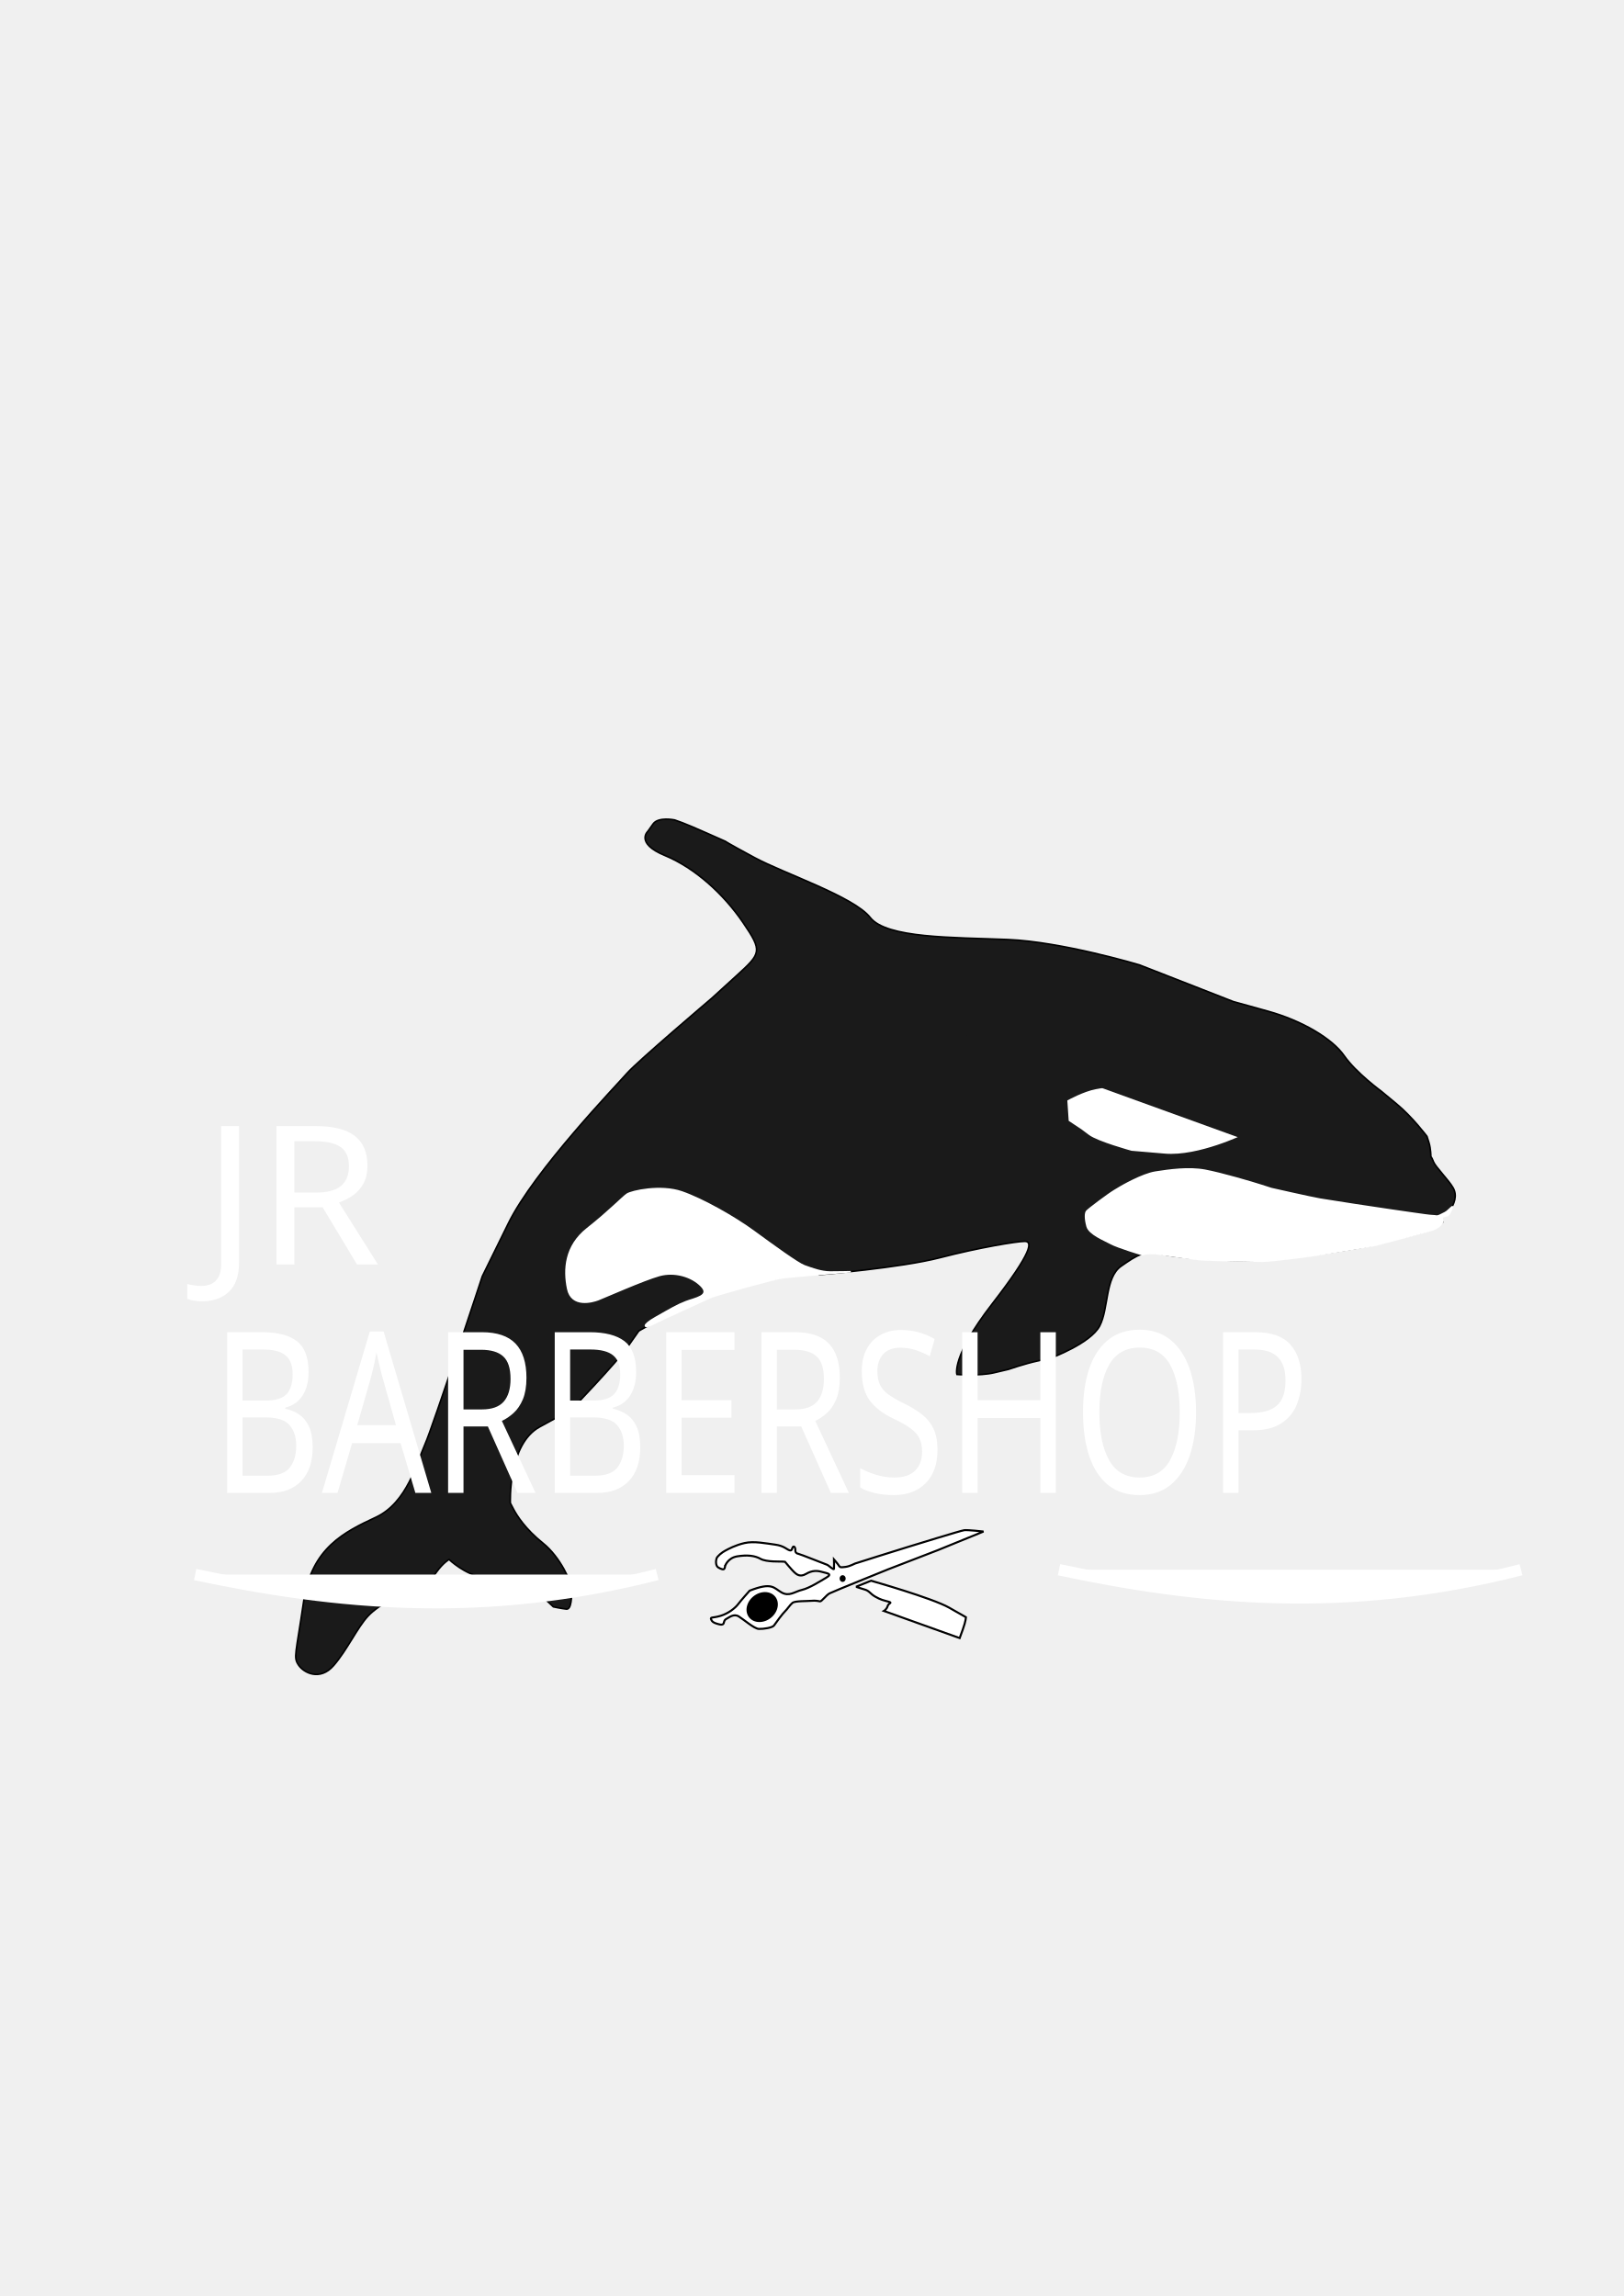
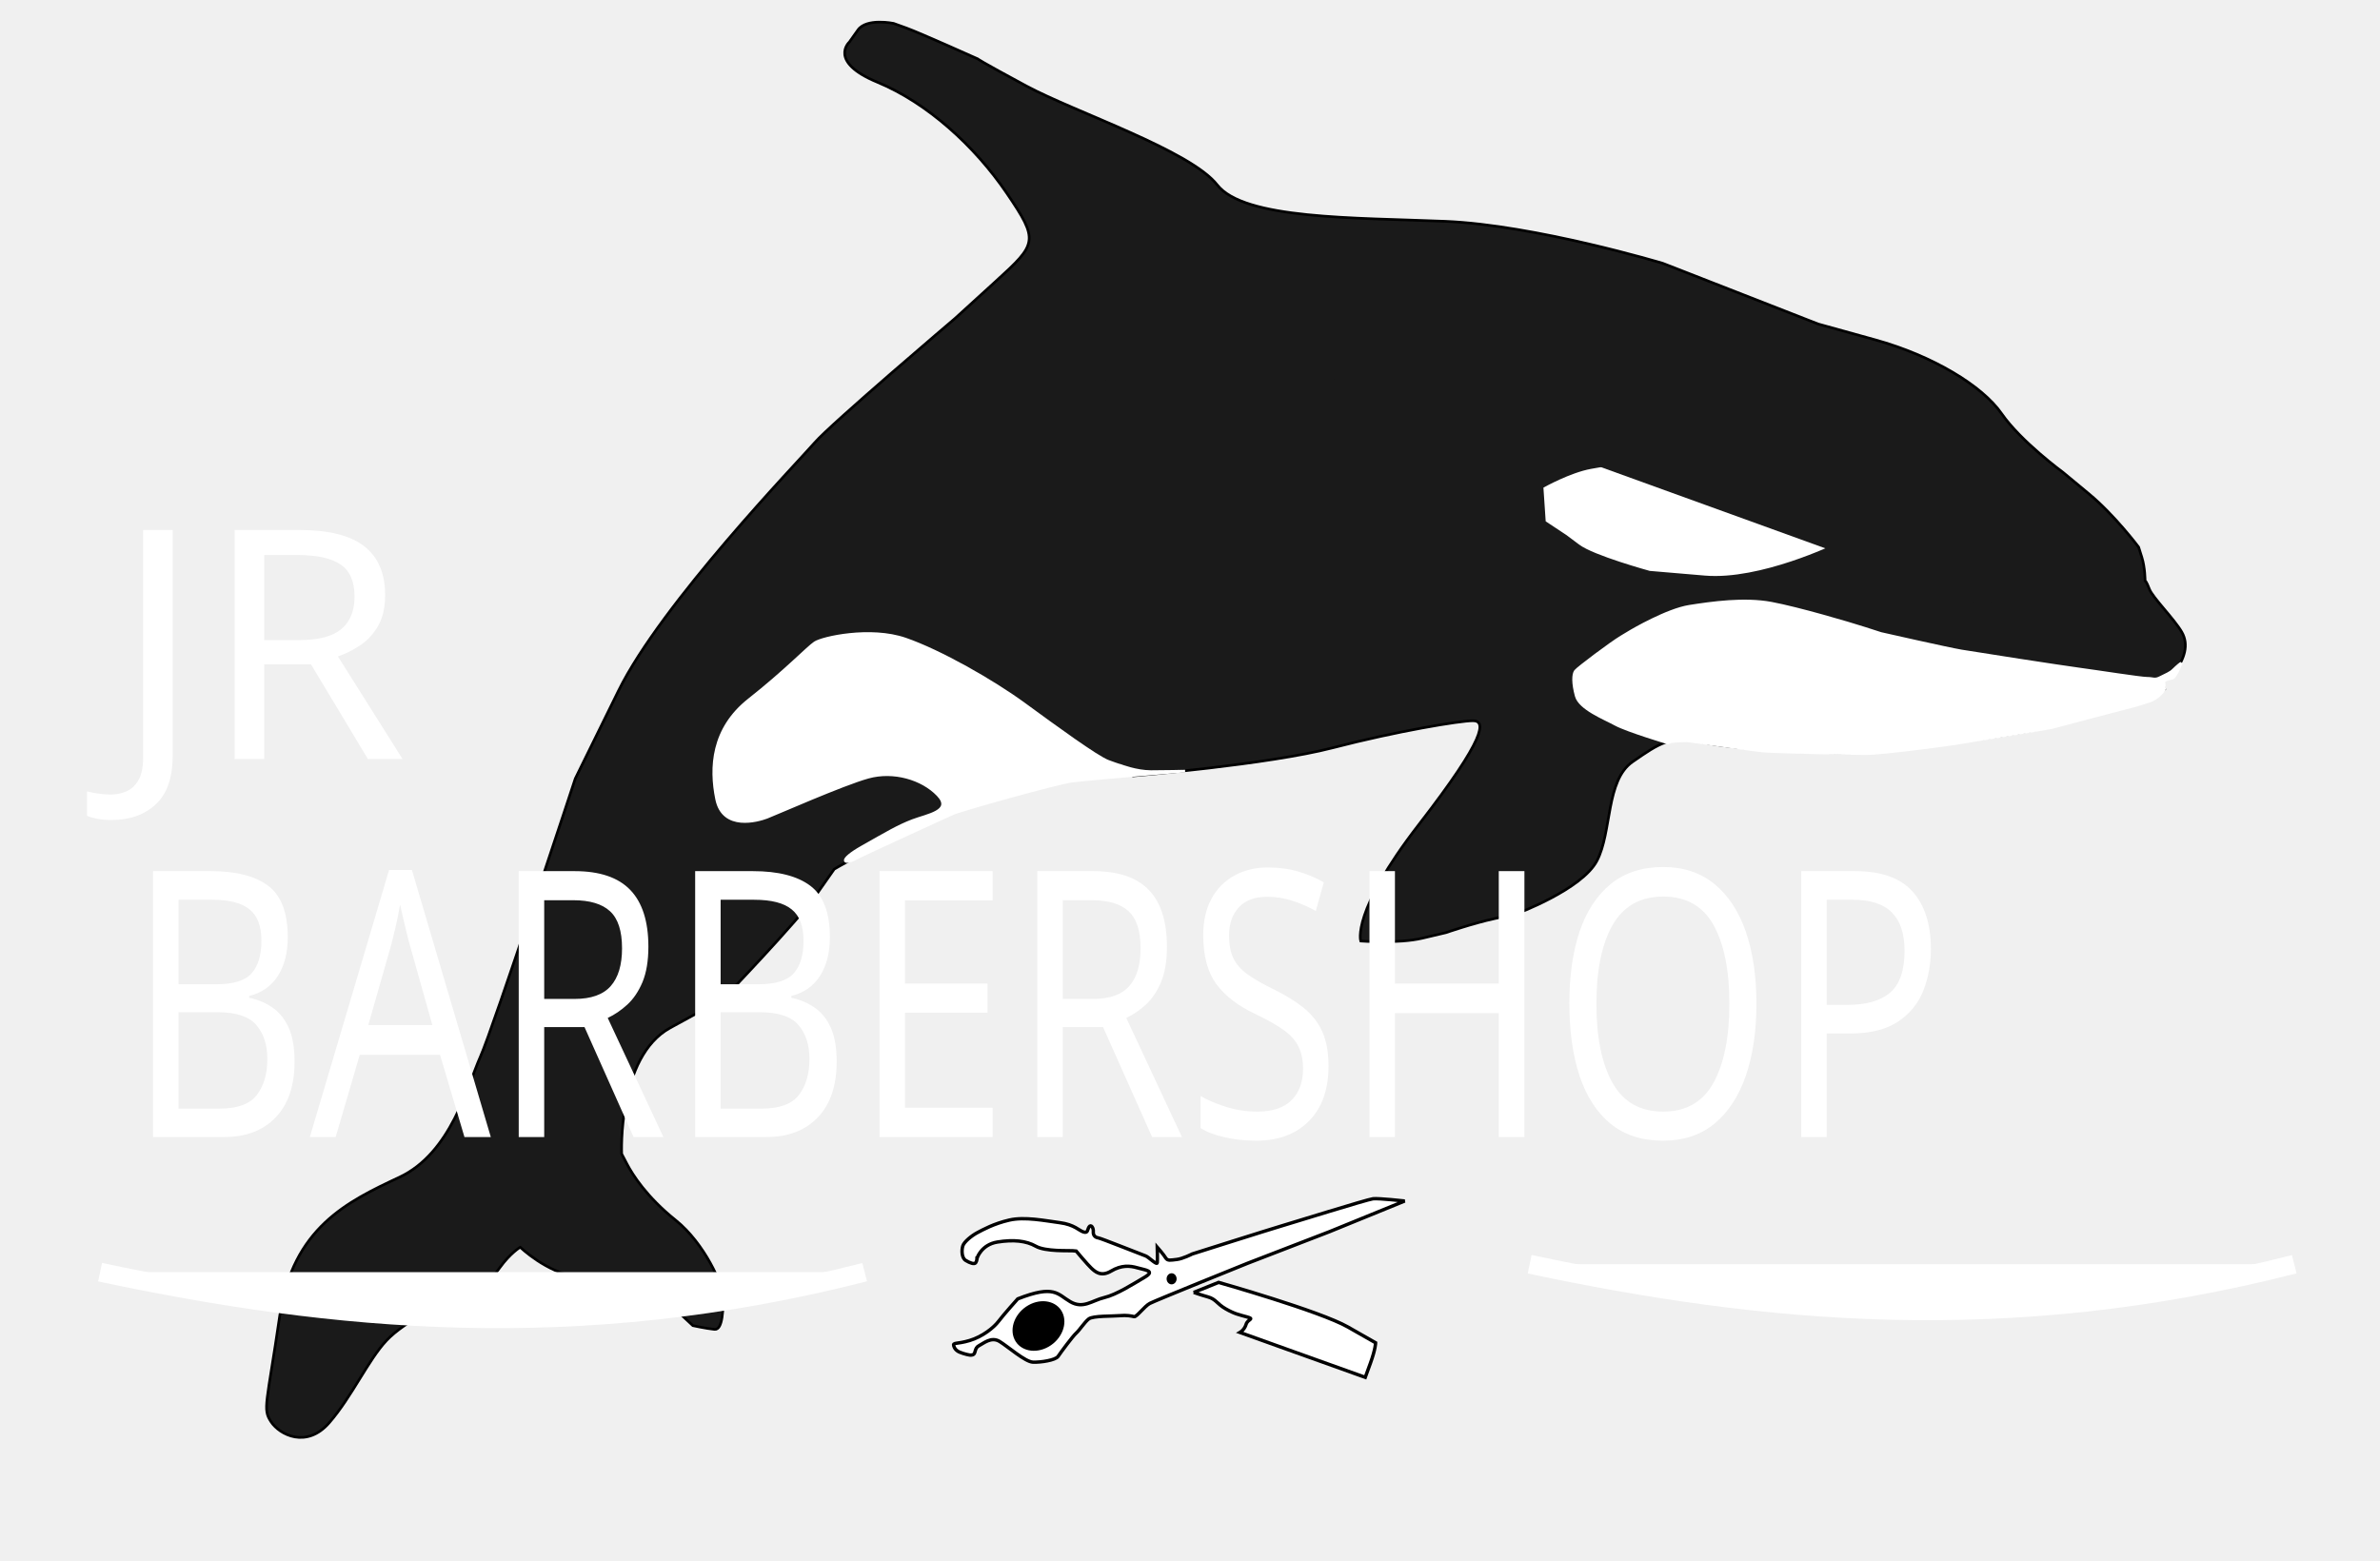
- <svg xmlns="http://www.w3.org/2000/svg" width="210mm" height="297mm" viewBox="0 0 210 297" version="1.1" id="svg5">
+ <svg xmlns="http://www.w3.org/2000/svg" width="186mm" height="122mm" viewBox="0 0 186 122" version="1.1" id="svg5">
  <defs id="defs2" />
  <g id="layer1">
-     <path style="fill:#1a1a1a;stroke:#000000;stroke-width:0.206px;stroke-linecap:butt;stroke-linejoin:miter;stroke-opacity:1" d="m 58.079,201.725 c 0,0 2.024,1.97 4.469,2.335 2.445,0.365 3.288,0.438 4.638,0.876 1.349,0.438 1.349,0.438 1.349,0.438 0,0 0.843,0.438 1.939,1.459 1.096,1.022 1.096,1.022 1.096,1.022 0,0 1.012,0.219 1.686,0.292 0.675,0.073 0.675,-1.678 0.675,-2.554 0,-0.876 -1.433,-4.159 -3.71,-5.983 -2.277,-1.824 -3.373,-3.575 -3.794,-4.378 -0.422,-0.803 -0.422,-0.803 -0.422,-0.803 0,0 -0.337,-7.589 3.794,-9.851 4.132,-2.262 4.132,-2.262 4.132,-2.262 0,0 5.818,-6.056 7.251,-8.099 1.433,-2.043 1.433,-2.043 1.433,-2.043 0,0 8.095,-4.816 15.346,-6.275 7.251,-1.459 6.83,-2.043 7.42,-1.532 0.59,0.511 0.59,0.511 0.59,0.511 0,0 10.54,-0.876 15.599,-2.189 5.059,-1.313 9.95,-2.116 10.961,-2.116 1.012,0 1.096,1.24 -4.216,8.099 -5.312,6.859 -4.553,9.121 -4.553,9.121 0,0 2.951,0.219 4.806,-0.219 1.855,-0.438 1.855,-0.438 1.855,-0.438 0,0 2.108,-0.73 3.794,-1.095 1.686,-0.365 1.686,-0.365 1.686,-0.365 0,0 5.143,-1.897 6.324,-4.159 1.18,-2.262 0.675,-6.275 2.783,-7.735 2.108,-1.459 3.035,-2.116 5.481,-1.532 2.445,0.584 10.54,1.022 13.828,0.73 3.288,-0.292 11.805,-1.459 13.997,-2.116 2.192,-0.657 6.914,-1.605 7.589,-2.189 0.675,-0.584 0.675,-0.584 0.675,-0.584 0,0 -0.169,-0.365 -0.169,-0.657 0,-0.292 0.337,0.219 1.012,-0.73 0.675,-0.949 1.096,-2.043 0.506,-3.065 -0.59,-1.022 -2.277,-2.7 -2.53,-3.356 -0.253,-0.657 -0.337,-0.657 -0.337,-0.657 0,0 0,-1.022 -0.253,-1.824 -0.253,-0.803 -0.253,-0.803 -0.253,-0.803 0,0 -1.855,-2.481 -3.879,-4.159 -2.024,-1.678 -2.024,-1.678 -2.024,-1.678 0,0 -3.288,-2.408 -4.806,-4.597 -1.518,-2.189 -5.396,-4.524 -9.865,-5.764 -4.469,-1.24 -4.469,-1.24 -4.469,-1.24 0,0 -8.769,-3.429 -10.455,-4.086 -1.686,-0.657 -1.686,-0.657 -1.686,-0.657 0,0 -9.95,-2.992 -17.032,-3.284 -7.083,-0.292 -15.683,-0.146 -17.791,-2.846 -2.108,-2.7 -11.13,-5.691 -14.924,-7.735 -3.794,-2.043 -3.794,-2.116 -3.794,-2.116 0,0 -4.553,-2.043 -5.565,-2.408 -1.012,-0.365 -1.012,-0.365 -1.012,-0.365 0,0 -2.108,-0.438 -2.783,0.511 -0.675,0.949 -0.675,0.949 -0.675,0.949 0,0 -1.686,1.532 2.192,3.138 3.879,1.605 7.589,4.962 10.118,8.683 2.53,3.721 2.361,3.94 -0.843,6.859 -3.204,2.919 -3.204,2.919 -3.204,2.919 0,0 -9.697,8.245 -10.961,9.705 -1.265,1.459 -11.973,12.55 -15.346,19.409 -3.373,6.859 -3.373,6.859 -3.373,6.859 0,0 -6.408,19.482 -7.42,21.744 -1.012,2.262 -2.277,7.516 -6.324,9.413 -4.047,1.897 -8.348,3.94 -9.359,10.872 -1.012,6.932 -1.349,7.224 -0.675,8.245 0.675,1.022 2.783,2.116 4.553,0.073 1.771,-2.043 3.035,-4.889 4.469,-6.421 1.433,-1.532 4.638,-3.065 6.324,-3.867 1.686,-0.803 1.686,-0.803 1.686,-0.803 0,0 0,0.146 0.843,-1.022 0.843,-1.167 1.602,-1.605 1.602,-1.605 z" id="path54" />
-     <path style="fill:#ffffff;stroke:#ffffff;stroke-width:0.206px;stroke-linecap:butt;stroke-linejoin:miter;stroke-opacity:1" d="m 109.935,164.511 c 0,0 -7.42,0.62 -8.643,0.766 -1.223,0.146 -8.853,2.298 -9.401,2.554 -0.548,0.255 -6.745,3.065 -7.631,3.539 -0.885,0.474 -1.391,0.146 0.548,-0.949 1.939,-1.095 2.783,-1.605 3.921,-2.043 1.138,-0.438 3.204,-0.73 1.981,-2.007 -1.223,-1.277 -3.457,-1.934 -5.439,-1.386 -1.981,0.547 -7.251,2.882 -7.926,3.138 -0.675,0.255 -3.415,1.058 -3.921,-1.423 -0.506,-2.481 -0.337,-5.509 2.53,-7.771 2.867,-2.262 4.553,-4.05 5.143,-4.451 0.59,-0.401 4.342,-1.24 7.083,-0.292 2.74,0.949 6.83,3.284 9.275,5.071 2.445,1.788 5.691,4.159 6.577,4.487 0.885,0.328 0.97,0.328 0.97,0.328 0,0 1.223,0.474 2.361,0.474 1.138,0 2.572,-0.036 2.572,-0.036 z" id="path1069" />
-     <path style="fill:#ffffff;stroke:#ffffff;stroke-width:0.206px;stroke-linecap:butt;stroke-linejoin:miter;stroke-opacity:1" d="m 187.887,156.047 c 0,0 -0.422,1.167 -0.717,1.204 -0.295,0.036 -0.643,0.21 -0.643,0.21 l 0.053,0.629 c 0,0 -0.358,0.702 -1.265,0.985 -0.906,0.283 -0.906,0.283 -0.906,0.283 0,0 -6.229,1.633 -6.577,1.733 -0.348,0.1 -7.262,1.213 -7.652,1.277 -0.39,0.064 -5.576,0.775 -6.935,0.775 -1.36,0 -7.114,-0.119 -8.021,-0.201 -0.906,-0.082 -4.258,-0.584 -5.112,-0.693 -0.854,-0.109 -0.854,-0.109 -0.854,-0.109 0,0 -1.096,0.009 -1.286,0.091 -0.19,0.082 -0.19,0.082 -0.19,0.082 0,0 -3.215,-0.967 -4.1,-1.45 -0.885,-0.483 -2.804,-1.231 -3.078,-2.225 -0.274,-0.994 -0.253,-1.706 -0.063,-1.952 0.19,-0.246 2.793,-2.198 3.584,-2.672 0.79,-0.474 0.79,-0.474 0.79,-0.474 0,0 2.783,-1.642 4.532,-1.915 1.75,-0.274 4.29,-0.638 6.419,-0.237 2.129,0.401 6.06,1.56 7.304,1.961 1.244,0.401 1.244,0.401 1.244,0.401 0,0 5.175,1.177 6.303,1.368 1.128,0.192 7.852,1.231 9.222,1.414 1.37,0.182 4.775,0.721 5.28,0.721 0.506,0 0.58,0.164 1.043,-0.073 0.464,-0.237 0.759,-0.337 1.022,-0.602 0.264,-0.265 0.601,-0.529 0.601,-0.529 z" id="path1238" />
-     <path style="fill:#ffffff;stroke:#ffffff;stroke-width:0.206px;stroke-linecap:butt;stroke-linejoin:miter;stroke-opacity:1" d="m 148.898,140.732 c 0,0 6.83,0.401 9.191,2.7 2.361,2.298 2.74,3.211 2.74,3.211 0,0 -5.86,2.846 -10.16,2.481 -4.3,-0.365 -4.3,-0.365 -4.3,-0.365 0,0 -4.385,-1.204 -5.481,-2.043 -1.096,-0.839 -1.138,-0.839 -1.138,-0.839 l -1.433,-0.949 -0.169,-2.517 c 0,0 2.024,-1.131 3.626,-1.423 1.602,-0.292 3.499,-0.62 4.806,-0.438 1.307,0.182 1.138,0.219 1.307,0.182 0.169,-0.036 1.012,0 1.012,0 z" id="path1499" />
-     <path style="opacity:1;fill:#ffffff;stroke:#000000;stroke-width:0.265px;stroke-linecap:butt;stroke-linejoin:miter;stroke-opacity:1" d="m 93.776,202.581 c 0,0 0.328,-1.06 1.59,-1.262 1.262,-0.202 2.247,-0.101 3.004,0.328 0.757,0.429 2.6,0.328 2.878,0.353 0.278,0.025 0.278,0.025 0.278,0.025 0,0 0.909,1.085 1.186,1.338 0.278,0.252 0.732,0.707 1.54,0.227 0.808,-0.48 1.464,-0.429 2.07,-0.252 0.606,0.177 1.414,0.227 0.555,0.732 -0.858,0.505 -2.196,1.363 -3.155,1.59 -0.959,0.227 -1.641,0.909 -2.65,0.328 -1.01,-0.581 -1.212,-1.363 -4.114,-0.227 0,0 -1.111,1.237 -1.489,1.742 -0.379,0.505 -1.262,1.212 -2.272,1.514 -1.01,0.303 -1.338,0.126 -1.237,0.429 0.101,0.303 0.303,0.454 0.732,0.581 0.429,0.126 0.631,0.177 0.808,0.076 0.177,-0.101 0.076,-0.505 0.429,-0.682 0.353,-0.177 0.959,-0.732 1.615,-0.328 0.656,0.404 1.994,1.59 2.6,1.615 0.606,0.025 1.767,-0.151 1.969,-0.454 0.202,-0.303 1.136,-1.565 1.414,-1.817 0.278,-0.252 0.656,-0.858 0.984,-1.111 0.328,-0.252 1.893,-0.202 2.423,-0.252 0.53,-0.051 0.909,0.025 1.111,0.076 0.202,0.051 0.808,-0.808 1.237,-1.035 0.429,-0.227 7.623,-3.13 7.623,-3.13 l 6.411,-2.474 5.881,-2.398 c 0,0 -2.019,-0.227 -2.474,-0.177 -0.454,0.051 -6.437,1.918 -7.219,2.146 -0.782,0.227 -6.916,2.171 -6.916,2.171 0,0 -0.732,0.379 -1.212,0.429 -0.48,0.051 -0.707,0.126 -0.858,-0.126 -0.151,-0.252 -0.656,-0.833 -0.656,-0.833 0,0 0.025,0.984 0,1.212 -0.025,0.227 -0.682,-0.454 -0.909,-0.53 -0.227,-0.076 -3.509,-1.388 -3.711,-1.414 -0.202,-0.025 -0.404,-0.177 -0.379,-0.48 0.025,-0.303 -0.177,-0.606 -0.328,-0.379 -0.151,0.227 -0.076,0.505 -0.429,0.404 -0.353,-0.101 -0.707,-0.581 -1.868,-0.732 -1.161,-0.151 -2.726,-0.48 -3.938,-0.202 -1.212,0.278 -2.07,0.757 -2.499,0.984 -0.429,0.227 -1.035,0.707 -1.136,1.035 -0.101,0.328 -0.101,0.934 0.227,1.136 0.328,0.202 0.682,0.328 0.782,0.177 0.101,-0.151 0.101,-0.353 0.101,-0.353 z" id="path1559" />
-     <ellipse style="opacity:1;fill:#000000;stroke:#ffffff;stroke-width:0.312" id="path1682" cx="108.983" cy="204.194" rx="0.547" ry="0.59" />
-     <ellipse style="opacity:1;fill:#000000;stroke:#ffffff;stroke-width:0.247" id="path1930" cx="-2.929" cy="229.867" rx="2.27" ry="1.927" transform="matrix(0.868442,-0.4957907,0.4399124,0.8980407,0,0)" />
-     <path style="fill:#ffffff;stroke:#000000;stroke-width:0.265px;stroke-linecap:butt;stroke-linejoin:miter;stroke-opacity:1" d="m 110.713,205.257 1.944,-0.782 c 0,0 7.926,2.247 10.097,3.483 2.171,1.237 2.171,1.237 2.171,1.237 0,0 0,0.48 -0.404,1.59 -0.404,1.111 -0.404,1.111 -0.404,1.111 l -9.794,-3.509 c 0,0 0.353,-0.202 0.48,-0.631 0.126,-0.429 0.707,-0.404 0.076,-0.581 -0.631,-0.177 -0.959,-0.227 -1.666,-0.631 -0.707,-0.404 -0.757,-0.757 -1.388,-0.934 -0.631,-0.177 -1.111,-0.353 -1.111,-0.353 z" id="path2117" />
-     <text xml:space="preserve" style="font-style:normal;font-weight:normal;font-size:25.4px;line-height:1.25;font-family:sans-serif;fill:#ffffff;fill-opacity:1;stroke:none;stroke-width:0.97;stroke-miterlimit:4;stroke-dasharray:none;stroke-opacity:1" x="25.889" y="165.726" id="text3854" transform="scale(1.01319,0.9869816)">
-       <tspan id="tspan3852" style="font-style:normal;font-variant:normal;font-weight:normal;font-stretch:normal;font-size:25.4px;font-family:Freshman;-inkscape-font-specification:Freshman;fill:#ffffff;stroke:none;stroke-width:0.97;stroke-miterlimit:4;stroke-dasharray:none;stroke-opacity:1" x="25.889" y="165.726">JR</tspan>
+     <path style="fill:#1a1a1a;stroke:#000000;stroke-width:0.206px;stroke-linecap:butt;stroke-linejoin:miter;stroke-opacity:1" d="m 40.659,97.489 c 0,0 2.024,1.97 4.469,2.335 2.445,0.365 3.288,0.438 4.638,0.876 1.349,0.438 1.349,0.438 1.349,0.438 0,0 0.843,0.438 1.939,1.459 1.096,1.022 1.096,1.022 1.096,1.022 0,0 1.012,0.219 1.686,0.292 0.675,0.073 0.675,-1.678 0.675,-2.554 0,-0.876 -1.433,-4.159 -3.71,-5.983 -2.277,-1.824 -3.373,-3.575 -3.794,-4.378 -0.422,-0.803 -0.422,-0.803 -0.422,-0.803 0,0 -0.337,-7.589 3.794,-9.851 4.132,-2.262 4.132,-2.262 4.132,-2.262 0,0 5.818,-6.056 7.251,-8.099 1.433,-2.043 1.433,-2.043 1.433,-2.043 0,0 8.095,-4.816 15.346,-6.275 7.251,-1.459 6.83,-2.043 7.42,-1.532 0.59,0.511 0.59,0.511 0.59,0.511 0,0 10.54,-0.876 15.599,-2.189 5.059,-1.313 9.95,-2.116 10.961,-2.116 1.012,0 1.096,1.24 -4.216,8.099 -5.312,6.859 -4.553,9.121 -4.553,9.121 0,0 2.951,0.219 4.806,-0.219 1.855,-0.438 1.855,-0.438 1.855,-0.438 0,0 2.108,-0.73 3.794,-1.095 1.686,-0.365 1.686,-0.365 1.686,-0.365 0,0 5.143,-1.897 6.324,-4.159 1.18,-2.262 0.675,-6.275 2.783,-7.735 2.108,-1.459 3.035,-2.116 5.481,-1.532 2.445,0.584 10.54,1.022 13.828,0.73 3.288,-0.292 11.805,-1.459 13.997,-2.116 2.192,-0.657 6.914,-1.605 7.589,-2.189 0.675,-0.584 0.675,-0.584 0.675,-0.584 0,0 -0.169,-0.365 -0.169,-0.657 0,-0.292 0.337,0.219 1.012,-0.73 0.675,-0.949 1.096,-2.043 0.506,-3.065 -0.59,-1.022 -2.277,-2.7 -2.53,-3.356 -0.253,-0.657 -0.337,-0.657 -0.337,-0.657 0,0 0,-1.022 -0.253,-1.824 -0.253,-0.803 -0.253,-0.803 -0.253,-0.803 0,0 -1.855,-2.481 -3.879,-4.159 -2.024,-1.678 -2.024,-1.678 -2.024,-1.678 0,0 -3.288,-2.408 -4.806,-4.597 -1.518,-2.189 -5.396,-4.524 -9.865,-5.764 -4.469,-1.24 -4.469,-1.24 -4.469,-1.24 0,0 -8.769,-3.429 -10.455,-4.086 -1.686,-0.657 -1.686,-0.657 -1.686,-0.657 0,0 -9.95,-2.992 -17.032,-3.284 -7.083,-0.292 -15.683,-0.146 -17.791,-2.846 -2.108,-2.7 -11.13,-5.691 -14.924,-7.735 -3.794,-2.043 -3.794,-2.116 -3.794,-2.116 0,0 -4.553,-2.043 -5.565,-2.408 -1.012,-0.365 -1.012,-0.365 -1.012,-0.365 0,0 -2.108,-0.438 -2.783,0.511 -0.675,0.949 -0.675,0.949 -0.675,0.949 0,0 -1.686,1.532 2.192,3.138 3.879,1.605 7.589,4.962 10.118,8.683 2.53,3.721 2.361,3.94 -0.843,6.859 -3.204,2.919 -3.204,2.919 -3.204,2.919 0,0 -9.697,8.245 -10.961,9.705 -1.265,1.459 -11.973,12.55 -15.346,19.409 -3.373,6.859 -3.373,6.859 -3.373,6.859 0,0 -6.408,19.482 -7.42,21.744 -1.012,2.262 -2.277,7.516 -6.324,9.413 -4.047,1.897 -8.348,3.94 -9.359,10.872 -1.012,6.932 -1.349,7.224 -0.675,8.245 0.675,1.022 2.783,2.116 4.553,0.073 1.771,-2.043 3.035,-4.889 4.469,-6.421 1.433,-1.532 4.638,-3.065 6.324,-3.867 1.686,-0.803 1.686,-0.803 1.686,-0.803 0,0 0,0.146 0.843,-1.022 0.843,-1.167 1.602,-1.605 1.602,-1.605 z" id="path54" />
+     <path style="fill:#ffffff;stroke:#ffffff;stroke-width:0.206px;stroke-linecap:butt;stroke-linejoin:miter;stroke-opacity:1" d="m 92.515,60.276 c 0,0 -7.42,0.62 -8.643,0.766 -1.223,0.146 -8.853,2.298 -9.401,2.554 -0.548,0.255 -6.745,3.065 -7.631,3.539 -0.885,0.474 -1.391,0.146 0.548,-0.949 1.939,-1.095 2.783,-1.605 3.921,-2.043 1.138,-0.438 3.204,-0.73 1.981,-2.007 -1.223,-1.277 -3.457,-1.934 -5.439,-1.386 -1.981,0.547 -7.251,2.882 -7.926,3.138 -0.675,0.255 -3.415,1.058 -3.921,-1.423 -0.506,-2.481 -0.337,-5.509 2.53,-7.771 2.867,-2.262 4.553,-4.05 5.143,-4.451 0.59,-0.401 4.342,-1.24 7.083,-0.292 2.74,0.949 6.83,3.284 9.275,5.071 2.445,1.788 5.691,4.159 6.577,4.487 0.885,0.328 0.97,0.328 0.97,0.328 0,0 1.223,0.474 2.361,0.474 1.138,0 2.572,-0.036 2.572,-0.036 z" id="path1069" />
+     <path style="fill:#ffffff;stroke:#ffffff;stroke-width:0.206px;stroke-linecap:butt;stroke-linejoin:miter;stroke-opacity:1" d="m 170.467,51.812 c 0,0 -0.422,1.167 -0.717,1.204 -0.295,0.036 -0.643,0.21 -0.643,0.21 l 0.053,0.629 c 0,0 -0.358,0.702 -1.265,0.985 -0.906,0.283 -0.906,0.283 -0.906,0.283 0,0 -6.229,1.633 -6.577,1.733 -0.348,0.1 -7.262,1.213 -7.652,1.277 -0.39,0.064 -5.576,0.775 -6.935,0.775 -1.36,0 -7.114,-0.119 -8.021,-0.201 -0.906,-0.082 -4.258,-0.584 -5.112,-0.693 -0.854,-0.109 -0.854,-0.109 -0.854,-0.109 0,0 -1.096,0.009 -1.286,0.091 -0.19,0.082 -0.19,0.082 -0.19,0.082 0,0 -3.215,-0.967 -4.1,-1.45 -0.885,-0.483 -2.804,-1.231 -3.078,-2.225 -0.274,-0.994 -0.253,-1.706 -0.063,-1.952 0.19,-0.246 2.793,-2.198 3.584,-2.672 0.79,-0.474 0.79,-0.474 0.79,-0.474 0,0 2.783,-1.642 4.532,-1.915 1.75,-0.274 4.29,-0.638 6.419,-0.237 2.129,0.401 6.06,1.56 7.304,1.961 1.244,0.401 1.244,0.401 1.244,0.401 0,0 5.175,1.177 6.303,1.368 1.128,0.192 7.852,1.231 9.222,1.414 1.37,0.182 4.775,0.721 5.28,0.721 0.506,0 0.58,0.164 1.043,-0.073 0.464,-0.237 0.759,-0.337 1.022,-0.602 0.264,-0.265 0.601,-0.529 0.601,-0.529 z" id="path1238" />
+     <path style="fill:#ffffff;stroke:#ffffff;stroke-width:0.206px;stroke-linecap:butt;stroke-linejoin:miter;stroke-opacity:1" d="m 131.478,36.496 c 0,0 6.83,0.401 9.191,2.7 2.361,2.298 2.74,3.211 2.74,3.211 0,0 -5.86,2.846 -10.16,2.481 -4.3,-0.365 -4.3,-0.365 -4.3,-0.365 0,0 -4.385,-1.204 -5.481,-2.043 -1.096,-0.839 -1.138,-0.839 -1.138,-0.839 l -1.433,-0.949 -0.169,-2.517 c 0,0 2.024,-1.131 3.626,-1.423 1.602,-0.292 3.499,-0.62 4.806,-0.438 1.307,0.182 1.138,0.219 1.307,0.182 0.169,-0.036 1.012,0 1.012,0 z" id="path1499" />
+     <path style="opacity:1;fill:#ffffff;stroke:#000000;stroke-width:0.265px;stroke-linecap:butt;stroke-linejoin:miter;stroke-opacity:1" d="m 76.356,98.346 c 0,0 0.328,-1.06 1.59,-1.262 1.262,-0.202 2.247,-0.101 3.004,0.328 0.757,0.429 2.6,0.328 2.878,0.353 0.278,0.025 0.278,0.025 0.278,0.025 0,0 0.909,1.085 1.186,1.338 0.278,0.252 0.732,0.707 1.54,0.227 0.808,-0.48 1.464,-0.429 2.07,-0.252 0.606,0.177 1.414,0.227 0.555,0.732 -0.858,0.505 -2.196,1.363 -3.155,1.59 -0.959,0.227 -1.641,0.909 -2.65,0.328 -1.01,-0.581 -1.212,-1.363 -4.114,-0.227 0,0 -1.111,1.237 -1.489,1.742 -0.379,0.505 -1.262,1.212 -2.272,1.514 -1.01,0.303 -1.338,0.126 -1.237,0.429 0.101,0.303 0.303,0.454 0.732,0.581 0.429,0.126 0.631,0.177 0.808,0.076 0.177,-0.101 0.076,-0.505 0.429,-0.682 0.353,-0.177 0.959,-0.732 1.615,-0.328 0.656,0.404 1.994,1.59 2.6,1.615 0.606,0.025 1.767,-0.151 1.969,-0.454 0.202,-0.303 1.136,-1.565 1.414,-1.817 0.278,-0.252 0.656,-0.858 0.984,-1.111 0.328,-0.252 1.893,-0.202 2.423,-0.252 0.53,-0.051 0.909,0.025 1.111,0.076 0.202,0.051 0.808,-0.808 1.237,-1.035 0.429,-0.227 7.623,-3.13 7.623,-3.13 l 6.411,-2.474 5.881,-2.398 c 0,0 -2.019,-0.227 -2.474,-0.177 -0.454,0.051 -6.437,1.918 -7.219,2.146 -0.782,0.227 -6.916,2.171 -6.916,2.171 0,0 -0.732,0.379 -1.212,0.429 -0.48,0.051 -0.707,0.126 -0.858,-0.126 -0.151,-0.252 -0.656,-0.833 -0.656,-0.833 0,0 0.025,0.984 0,1.212 -0.025,0.227 -0.682,-0.454 -0.909,-0.53 -0.227,-0.076 -3.509,-1.388 -3.711,-1.414 -0.202,-0.025 -0.404,-0.177 -0.379,-0.48 0.025,-0.303 -0.177,-0.606 -0.328,-0.379 -0.151,0.227 -0.076,0.505 -0.429,0.404 -0.353,-0.101 -0.707,-0.581 -1.868,-0.732 -1.161,-0.151 -2.726,-0.48 -3.938,-0.202 -1.212,0.278 -2.07,0.757 -2.499,0.984 -0.429,0.227 -1.035,0.707 -1.136,1.035 -0.101,0.328 -0.101,0.934 0.227,1.136 0.328,0.202 0.682,0.328 0.782,0.177 0.101,-0.151 0.101,-0.353 0.101,-0.353 z" id="path1559" />
+     <ellipse style="opacity:1;fill:#000000;stroke:#ffffff;stroke-width:0.312" id="path1682" cx="91.563" cy="99.958" rx="0.547" ry="0.59" />
+     <ellipse style="opacity:1;fill:#000000;stroke:#ffffff;stroke-width:0.247" id="path1930" cx="27.342" cy="130.509" rx="2.27" ry="1.927" transform="matrix(0.868442,-0.4957907,0.4399124,0.8980407,0,0)" />
+     <path style="fill:#ffffff;stroke:#000000;stroke-width:0.265px;stroke-linecap:butt;stroke-linejoin:miter;stroke-opacity:1" d="m 93.293,101.021 1.944,-0.782 c 0,0 7.926,2.247 10.097,3.483 2.171,1.237 2.171,1.237 2.171,1.237 0,0 0,0.48 -0.404,1.59 -0.404,1.111 -0.404,1.111 -0.404,1.111 l -9.794,-3.509 c 0,0 0.353,-0.202 0.48,-0.631 0.126,-0.429 0.707,-0.404 0.076,-0.581 -0.631,-0.177 -0.959,-0.227 -1.666,-0.631 -0.707,-0.404 -0.757,-0.757 -1.388,-0.934 -0.631,-0.177 -1.111,-0.353 -1.111,-0.353 z" id="path2117" />
+     <text xml:space="preserve" style="font-style:normal;font-weight:normal;font-size:25.4px;line-height:1.25;font-family:sans-serif;fill:#ffffff;fill-opacity:1;stroke:none;stroke-width:0.97;stroke-miterlimit:4;stroke-dasharray:none;stroke-opacity:1" x="8.695" y="60.115" id="text3854" transform="scale(1.01319,0.9869816)">
+       <tspan id="tspan3852" style="font-style:normal;font-variant:normal;font-weight:normal;font-stretch:normal;font-size:25.4px;font-family:Freshman;-inkscape-font-specification:Freshman;fill:#ffffff;stroke:none;stroke-width:0.97;stroke-miterlimit:4;stroke-dasharray:none;stroke-opacity:1" x="8.695" y="60.115">JR</tspan>
    </text>
-     <path style="fill:#ffffff;stroke:#ffffff;stroke-width:1.473;stroke-linecap:butt;stroke-linejoin:miter;stroke-miterlimit:4;stroke-dasharray:none;stroke-opacity:1" d="m 84.995,203.676 c -22.526,5.756 -41.583,3.856 -59.754,0" id="path16184" />
-     <path style="fill:#ffffff;stroke:#ffffff;stroke-width:1.473;stroke-linecap:butt;stroke-linejoin:miter;stroke-miterlimit:4;stroke-dasharray:none;stroke-opacity:1" d="m 196.719,203.054 c -22.526,5.756 -41.583,3.856 -59.754,0" id="path16184-5" />
-     <path style="fill:#1a1a1a;stroke:#1a1a1a;stroke-width:0.451px;stroke-linecap:butt;stroke-linejoin:miter;stroke-opacity:1" d="m 173.007,151.537 -48.034,-17.387 -21.129,-0.299 19.839,-4.049 60.874,19.843 z" id="path16341" />
-     <text xml:space="preserve" style="font-style:normal;font-weight:normal;font-size:25.4px;line-height:1.25;font-family:sans-serif;opacity:1;fill:#ffffff;fill-opacity:1;stroke:none;stroke-width:1.425;stroke-miterlimit:4;stroke-dasharray:none;stroke-opacity:1" x="31.191" y="168.557" id="text9270" transform="scale(0.8728367,1.14569)">
-       <tspan id="tspan9268" style="font-style:normal;font-variant:normal;font-weight:normal;font-stretch:normal;font-family:Freshman;-inkscape-font-specification:Freshman;fill:#ffffff;fill-opacity:1;stroke:none;stroke-width:1.425;stroke-miterlimit:4;stroke-dasharray:none;stroke-opacity:1;font-size:25.4px" x="31.191" y="168.557">BARBERSHOP</tspan>
+     <path style="fill:#ffffff;stroke:#ffffff;stroke-width:1.473;stroke-linecap:butt;stroke-linejoin:miter;stroke-miterlimit:4;stroke-dasharray:none;stroke-opacity:1" d="m 67.575,99.44 c -22.526,5.756 -41.583,3.856 -59.754,0" id="path16184" />
+     <path style="fill:#ffffff;stroke:#ffffff;stroke-width:1.473;stroke-linecap:butt;stroke-linejoin:miter;stroke-miterlimit:4;stroke-dasharray:none;stroke-opacity:1" d="m 179.299,98.819 c -22.526,5.756 -41.583,3.856 -59.754,0" id="path16184-5" />
+     <path style="fill:#1a1a1a;stroke:#1a1a1a;stroke-width:0.451px;stroke-linecap:butt;stroke-linejoin:miter;stroke-opacity:1" d="m 155.586,47.302 -48.034,-17.387 -21.129,-0.299 19.839,-4.049 60.874,19.843 z" id="path16341" />
+     <text xml:space="preserve" style="font-style:normal;font-weight:normal;font-size:25.4px;line-height:1.25;font-family:sans-serif;opacity:1;fill:#ffffff;fill-opacity:1;stroke:none;stroke-width:1.425;stroke-miterlimit:4;stroke-dasharray:none;stroke-opacity:1" x="11.233" y="77.577" id="text9270" transform="scale(0.8728368,1.14569)">
+       <tspan id="tspan9268" style="font-style:normal;font-variant:normal;font-weight:normal;font-stretch:normal;font-size:25.4px;font-family:Freshman;-inkscape-font-specification:Freshman;fill:#ffffff;fill-opacity:1;stroke:none;stroke-width:1.425;stroke-miterlimit:4;stroke-dasharray:none;stroke-opacity:1" x="11.233" y="77.577">BARBERSHOP</tspan>
    </text>
  </g>
</svg>
